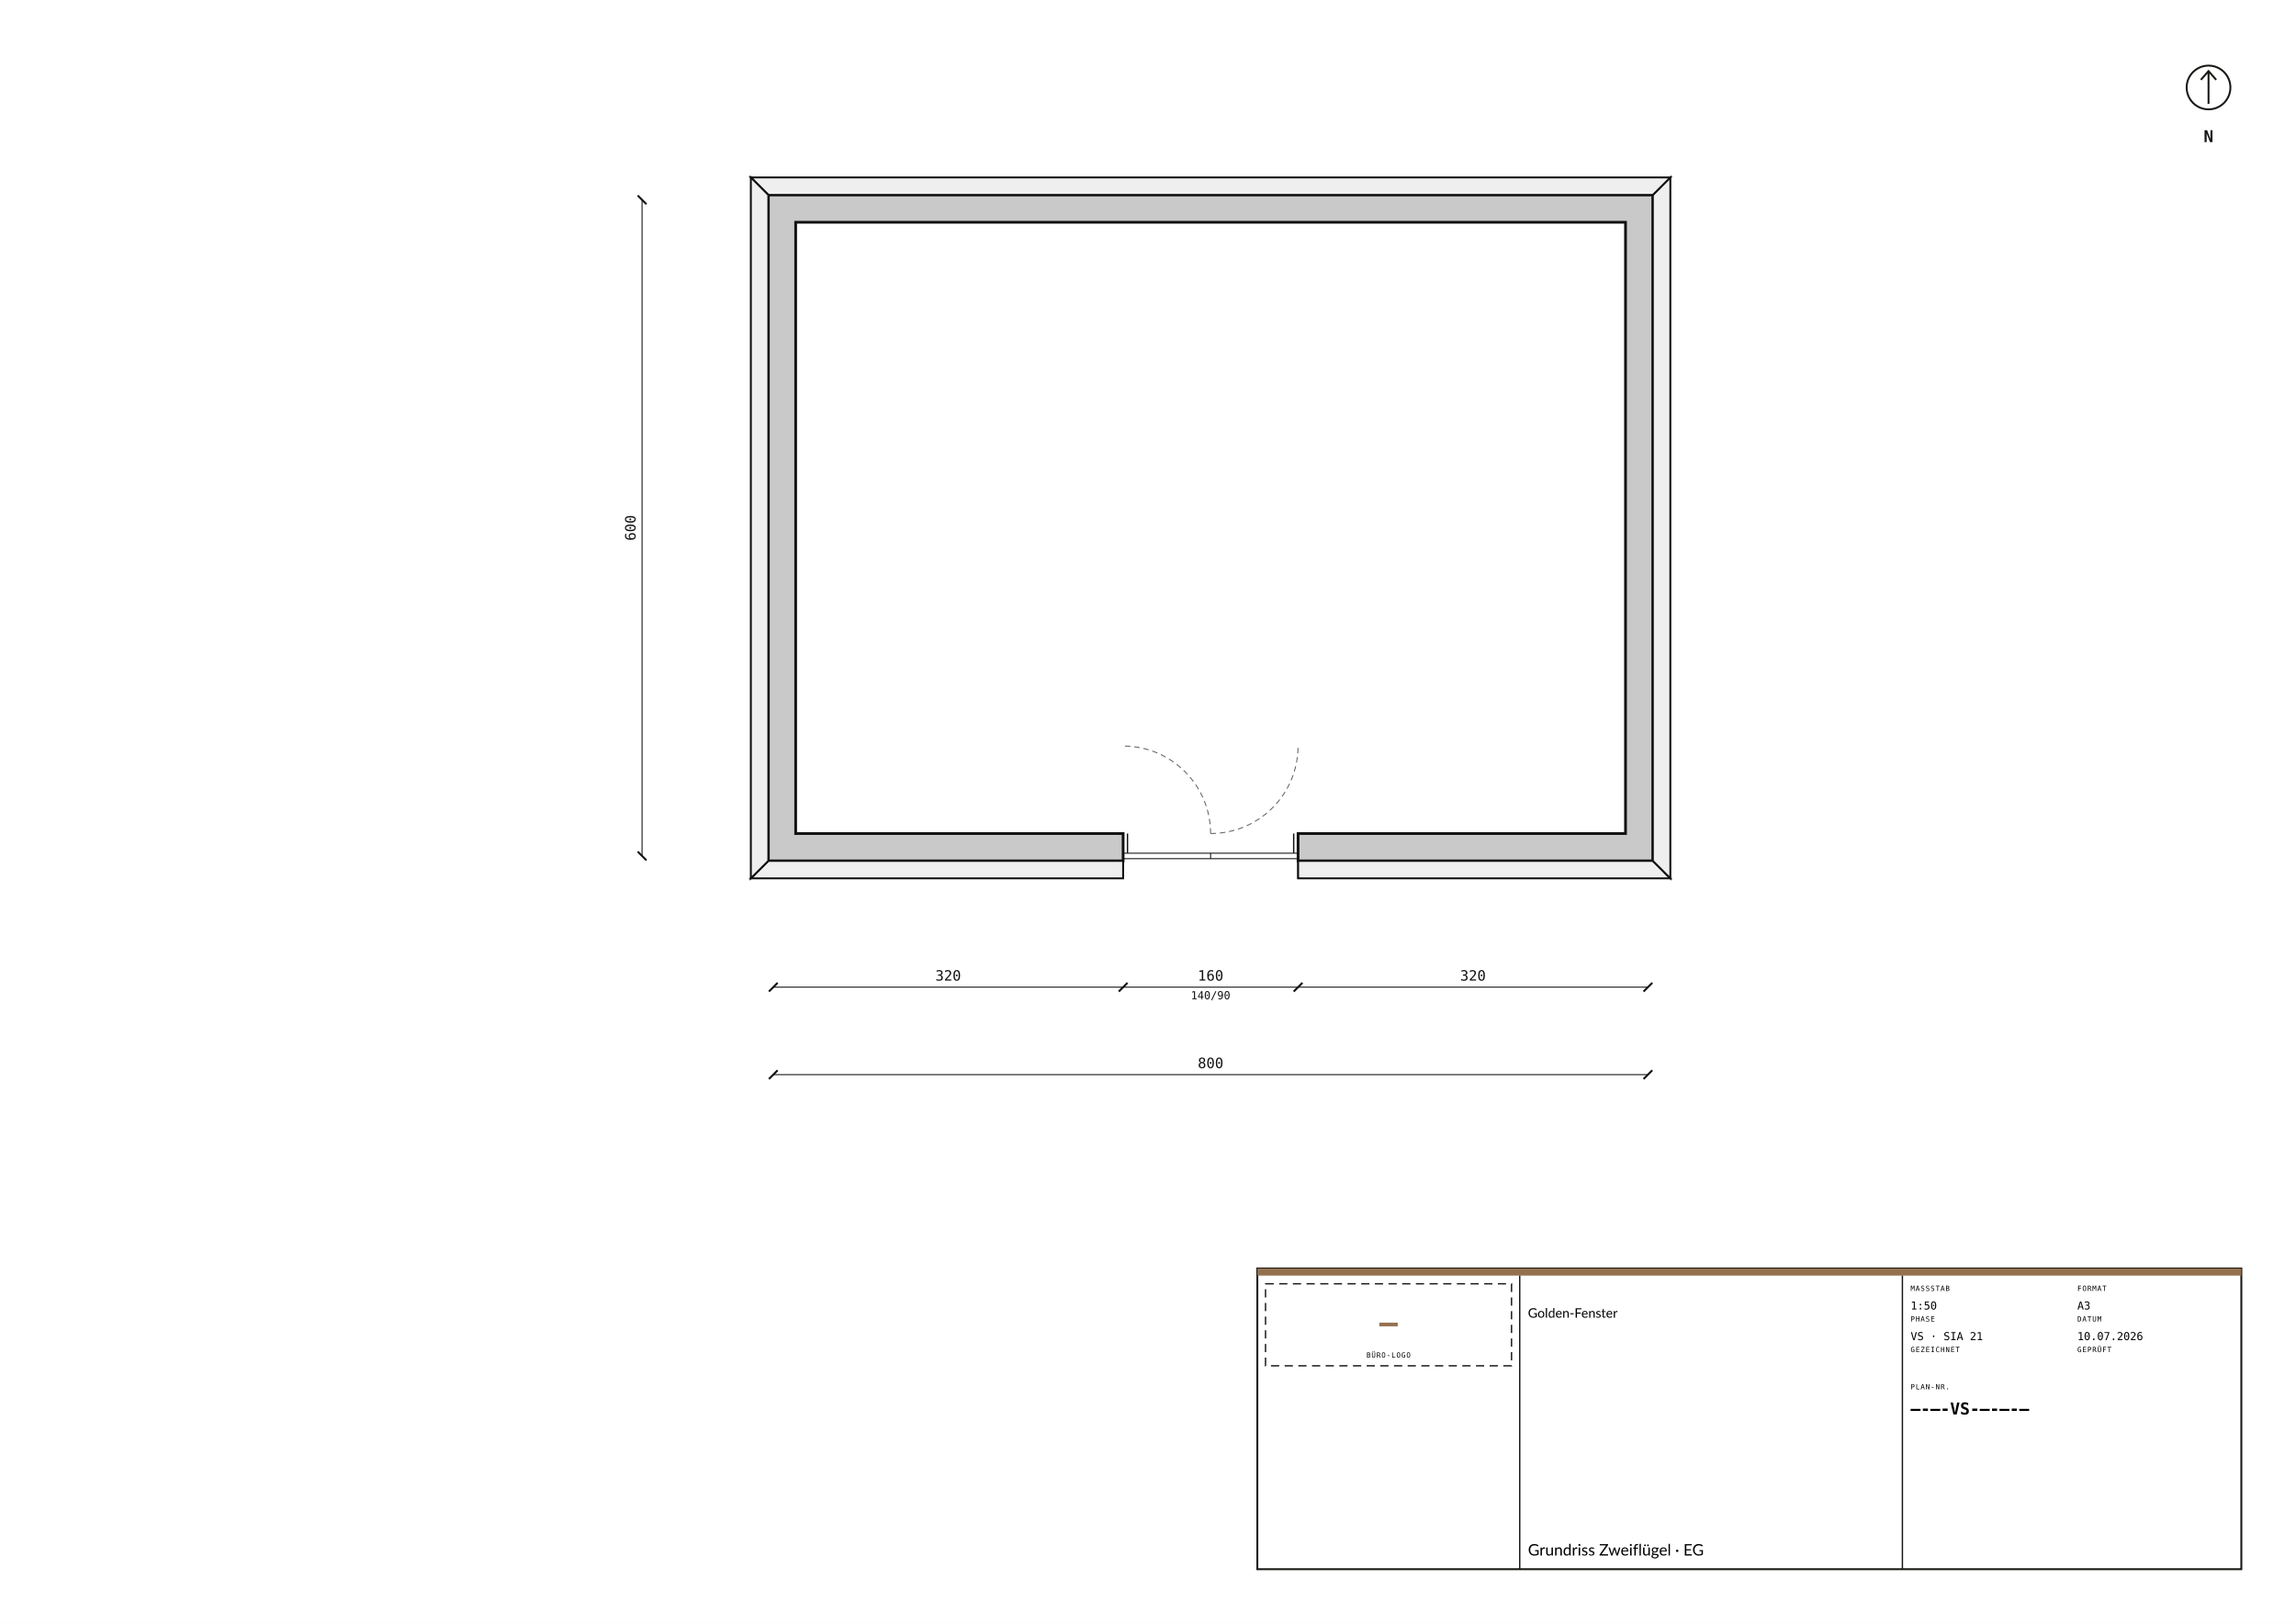
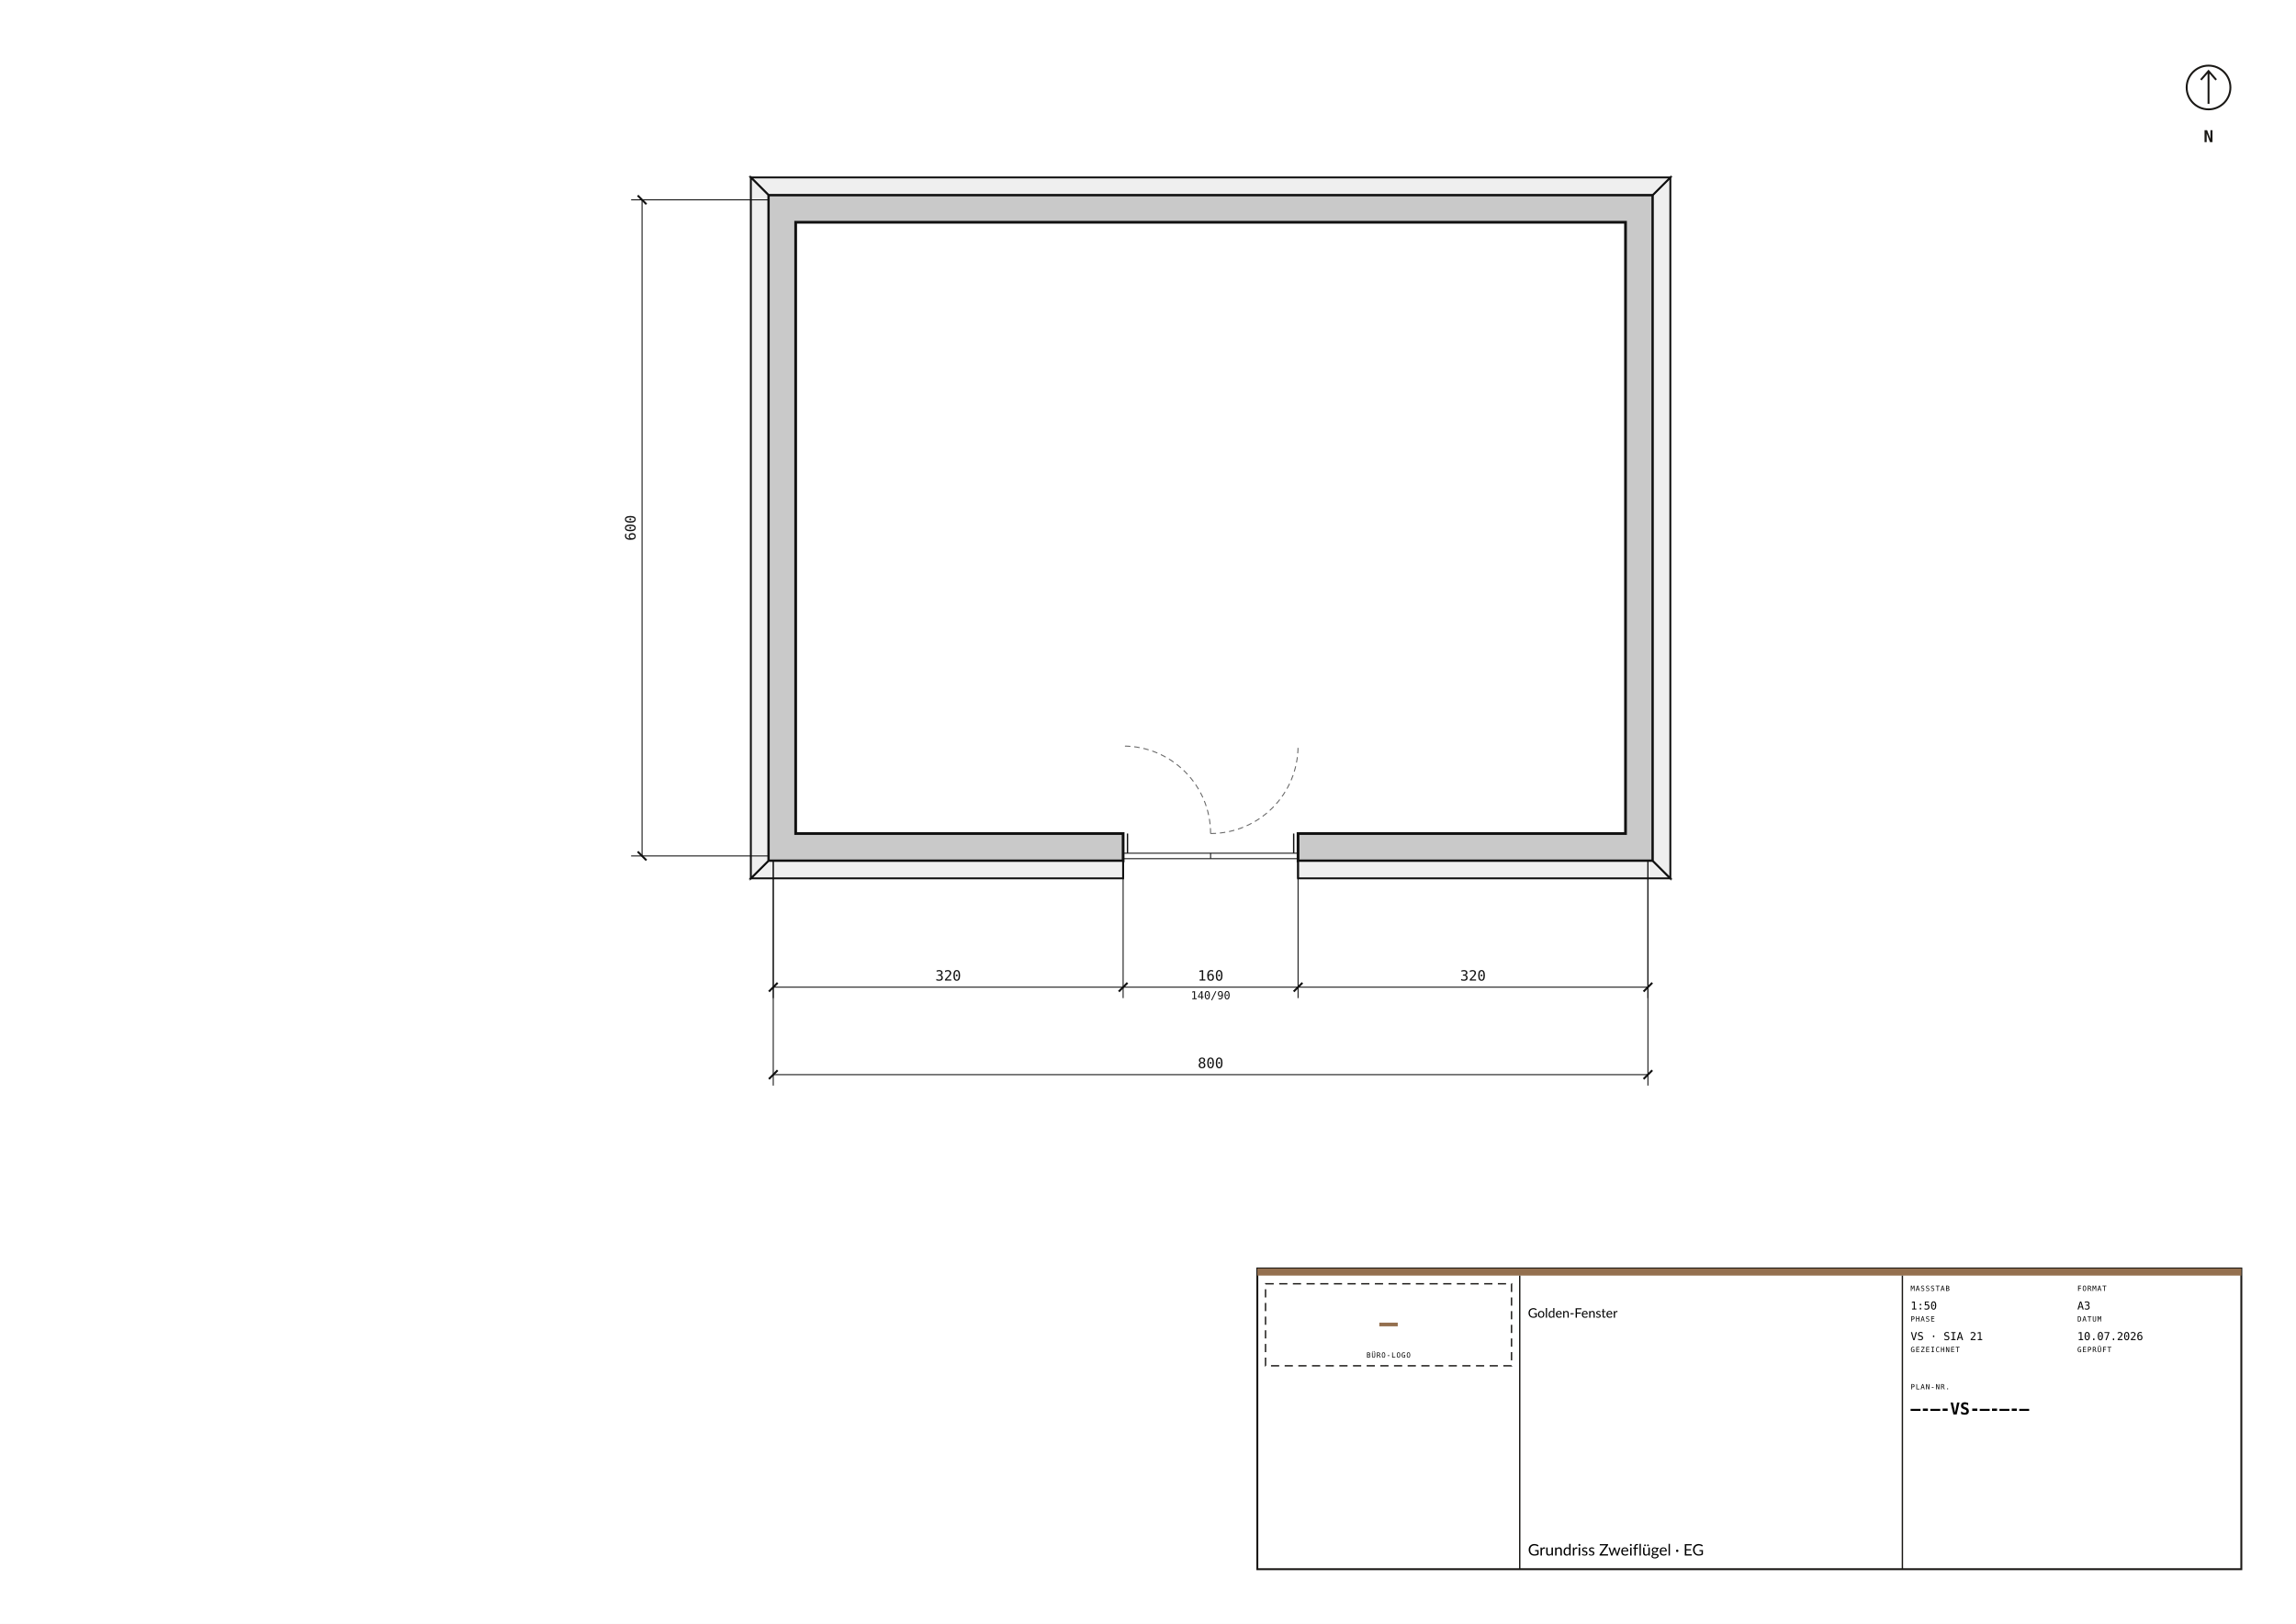
<svg xmlns="http://www.w3.org/2000/svg" width="420mm" height="297mm" viewBox="0 0 420 297" font-family="Helvetica, Arial, sans-serif">
  <rect width="420" height="297" fill="white" />
  <g transform="translate(141.45, 156.55) scale(0.02)">
    <path d="M 3200 -205 L 205 -205 L 205 -5795 L 7795 -5795 L 7795 -205 L 4800 -205 L 4800 45 L 8045 45 L 8045 -6045 L -45 -6045 L -45 45 L 3200 45 Z" fill-rule="evenodd" fill="#c9c9c9" stroke="#111" stroke-width="25" />
    <path d="M 8205 205 L 8045 45 L 4800 45 L 4800 205 Z M 3200 205 L 3200 45 L -45 45 L -205 205 Z" fill-rule="evenodd" fill="#efefef" stroke="#111" stroke-width="17.5" />
    <path d="M 8045 45 L 8045 -6045 L 8205 -6205 L 8205 205 Z" fill-rule="evenodd" fill="#efefef" stroke="#111" stroke-width="17.5" />
    <path d="M 8045 -6045 L -45 -6045 L -205 -6205 L 8205 -6205 Z" fill-rule="evenodd" fill="#efefef" stroke="#111" stroke-width="17.5" />
    <path d="M -45 -6045 L -45 45 L -205 205 L -205 -6205 Z" fill-rule="evenodd" fill="#efefef" stroke="#111" stroke-width="17.5" />
    <line x1="3200" y1="-205" x2="3200" y2="205" stroke="#111" stroke-width="12.5" />
    <line x1="4800" y1="-205" x2="4800" y2="205" stroke="#111" stroke-width="12.5" />
    <line x1="3200" y1="25" x2="4800" y2="25" stroke="#111" stroke-width="9" />
    <line x1="3200" y1="-25" x2="4800" y2="-25" stroke="#111" stroke-width="9" />
    <line x1="3240" y1="-205" x2="3240" y2="-25" stroke="#111" stroke-width="12.5" />
    <line x1="4760" y1="-205" x2="4760" y2="-25" stroke="#111" stroke-width="12.5" />
    <line x1="4000" y1="25" x2="4000" y2="-25" stroke="#111" stroke-width="9" />
    <path d="M 4000 -205 A 800 800 0 0 0 3200 -1005" fill="none" stroke="#666" stroke-width="9" stroke-dasharray="50 35" />
    <path d="M 4000 -205 A 800 800 0 0 0 4800 -1005" fill="none" stroke="#666" stroke-width="9" stroke-dasharray="50 35" />
    <g stroke="#111" fill="#111">
      <line x1="0" y1="1200" x2="8000" y2="1200" stroke-width="9" />
+       <line x1="0" y1="50" x2="0" y2="1300" stroke-width="9" />
+       <line x1="3200" y1="50" x2="3200" y2="1300" stroke-width="9" />
+       <line x1="4800" y1="50" x2="4800" y2="1300" stroke-width="9" />
+       <line x1="8000" y1="50" x2="8000" y2="1300" stroke-width="9" />
      <line x1="-40" y1="1240" x2="40" y2="1160" stroke-width="18" />
      <line x1="3160" y1="1240" x2="3240" y2="1160" stroke-width="18" />
      <line x1="4760" y1="1240" x2="4840" y2="1160" stroke-width="18" />
      <line x1="7960" y1="1240" x2="8040" y2="1160" stroke-width="18" />
      <text x="1600" y="1140" text-anchor="middle" font-size="130" font-family="'IBM Plex Mono', ui-monospace, monospace" stroke="none">320</text>
      <text x="4000" y="1140" text-anchor="middle" font-size="130" font-family="'IBM Plex Mono', ui-monospace, monospace" stroke="none">160</text>
      <text x="4000" y="1310" text-anchor="middle" font-size="100" font-family="'IBM Plex Mono', ui-monospace, monospace" stroke="none">140/90</text>
      <text x="6400" y="1140" text-anchor="middle" font-size="130" font-family="'IBM Plex Mono', ui-monospace, monospace" stroke="none">320</text>
    </g>
    <g stroke="#111" fill="#111">
      <line x1="0" y1="2000" x2="8000" y2="2000" stroke-width="9" />
+       <line x1="0" y1="50" x2="0" y2="2100" stroke-width="9" />
+       <line x1="8000" y1="50" x2="8000" y2="2100" stroke-width="9" />
      <line x1="-40" y1="2040" x2="40" y2="1960" stroke-width="18" />
      <line x1="7960" y1="2040" x2="8040" y2="1960" stroke-width="18" />
      <text x="4000" y="1940" text-anchor="middle" font-size="130" font-family="'IBM Plex Mono', ui-monospace, monospace" stroke="none">800</text>
    </g>
    <g stroke="#111" fill="#111">
      <line x1="-1200" y1="0" x2="-1200" y2="-6000" stroke-width="9" />
+       <line x1="-50" y1="0" x2="-1300" y2="0" stroke-width="9" />
+       <line x1="-50" y1="-6000" x2="-1300" y2="-6000" stroke-width="9" />
      <line x1="-1240" y1="-40" x2="-1160" y2="40" stroke-width="18" />
      <line x1="-1240" y1="-6040" x2="-1160" y2="-5960" stroke-width="18" />
      <text x="-1260" y="-3000" text-anchor="middle" font-size="130" font-family="'IBM Plex Mono', ui-monospace, monospace" stroke="none" transform="rotate(-90 -1260 -3000)">600</text>
    </g>
  </g>
  <g data-teil="nordpfeil" stroke="#1A1815" fill="none" stroke-width="0.35">
    <circle cx="404.00" cy="16.00" r="4" />
    <path d="M 404.00 19.00 L 404.00 13.00 M 402.60 14.60 L 404.00 13.00 L 405.40 14.60" />
    <text x="404.00" y="26.00" text-anchor="middle" font-family="'IBM Plex Mono', ui-monospace, monospace" font-size="3" font-feature-settings="'tnum'" font-weight="bold" stroke="none" fill="#1A1815">N</text>
  </g>
  <g data-teil="plankopf">
    <rect x="230" y="232" width="180" height="55" fill="white" stroke="#1A1815" stroke-width="0.35" />
    <rect x="230" y="232" width="180" height="1.3" fill="#94704F" />
    <line x1="278" y1="233.3" x2="278" y2="287" stroke="#1A1815" stroke-width="0.25" />
    <line x1="348" y1="233.3" x2="348" y2="287" stroke="#1A1815" stroke-width="0.25" />
    <rect x="231.5" y="234.8" width="45" height="15" fill="none" stroke="#1A1815" stroke-width="0.25" stroke-dasharray="1.5 1" />
    <text x="254.00" y="243.80" text-anchor="middle" font-family="'IBM Plex Mono', ui-monospace, monospace" font-size="5.6" font-feature-settings="'tnum'" font-weight="bold" fill="#94704F">—</text>
    <text x="254.00" y="248.30" text-anchor="middle" font-family="'IBM Plex Mono', ui-monospace, monospace" font-size="1.3" font-feature-settings="'tnum'" letter-spacing="0.1em">BÜRO-LOGO</text>
    <text x="279.50" y="241.00" text-anchor="start" font-family="'Lato', Helvetica, Arial, sans-serif" font-size="2.4">Golden-Fenster</text>
    <text x="279.50" y="284.50" text-anchor="start" font-family="'Lato', Helvetica, Arial, sans-serif" font-size="2.9">Grundriss Zweiflügel · EG</text>
    <text x="349.50" y="236.10" text-anchor="start" font-family="'IBM Plex Mono', ui-monospace, monospace" font-size="1.3" font-feature-settings="'tnum'" letter-spacing="0.1em">MASSSTAB</text>
    <text x="349.50" y="239.50" text-anchor="start" font-family="'IBM Plex Mono', ui-monospace, monospace" font-size="2" font-feature-settings="'tnum'">1:50</text>
    <text x="380.00" y="236.10" text-anchor="start" font-family="'IBM Plex Mono', ui-monospace, monospace" font-size="1.3" font-feature-settings="'tnum'" letter-spacing="0.1em">FORMAT</text>
    <text x="380.00" y="239.50" text-anchor="start" font-family="'IBM Plex Mono', ui-monospace, monospace" font-size="2" font-feature-settings="'tnum'">A3</text>
    <text x="349.50" y="241.70" text-anchor="start" font-family="'IBM Plex Mono', ui-monospace, monospace" font-size="1.3" font-feature-settings="'tnum'" letter-spacing="0.1em">PHASE</text>
    <text x="349.50" y="245.10" text-anchor="start" font-family="'IBM Plex Mono', ui-monospace, monospace" font-size="2" font-feature-settings="'tnum'">VS · SIA 21</text>
    <text x="380.00" y="241.70" text-anchor="start" font-family="'IBM Plex Mono', ui-monospace, monospace" font-size="1.3" font-feature-settings="'tnum'" letter-spacing="0.1em">DATUM</text>
    <text x="380.00" y="245.10" text-anchor="start" font-family="'IBM Plex Mono', ui-monospace, monospace" font-size="2" font-feature-settings="'tnum'">10.07.2026</text>
    <text x="349.50" y="247.30" text-anchor="start" font-family="'IBM Plex Mono', ui-monospace, monospace" font-size="1.3" font-feature-settings="'tnum'" letter-spacing="0.1em">GEZEICHNET</text>
    <text x="380.00" y="247.30" text-anchor="start" font-family="'IBM Plex Mono', ui-monospace, monospace" font-size="1.3" font-feature-settings="'tnum'" letter-spacing="0.1em">GEPRÜFT</text>
    <text x="349.50" y="254.10" text-anchor="start" font-family="'IBM Plex Mono', ui-monospace, monospace" font-size="1.3" font-feature-settings="'tnum'" letter-spacing="0.1em">PLAN-NR.</text>
    <text x="349.50" y="258.70" text-anchor="start" font-family="'IBM Plex Mono', ui-monospace, monospace" font-size="3" font-feature-settings="'tnum'" font-weight="bold">—-—-VS-—-—-—</text>
  </g>
</svg>
